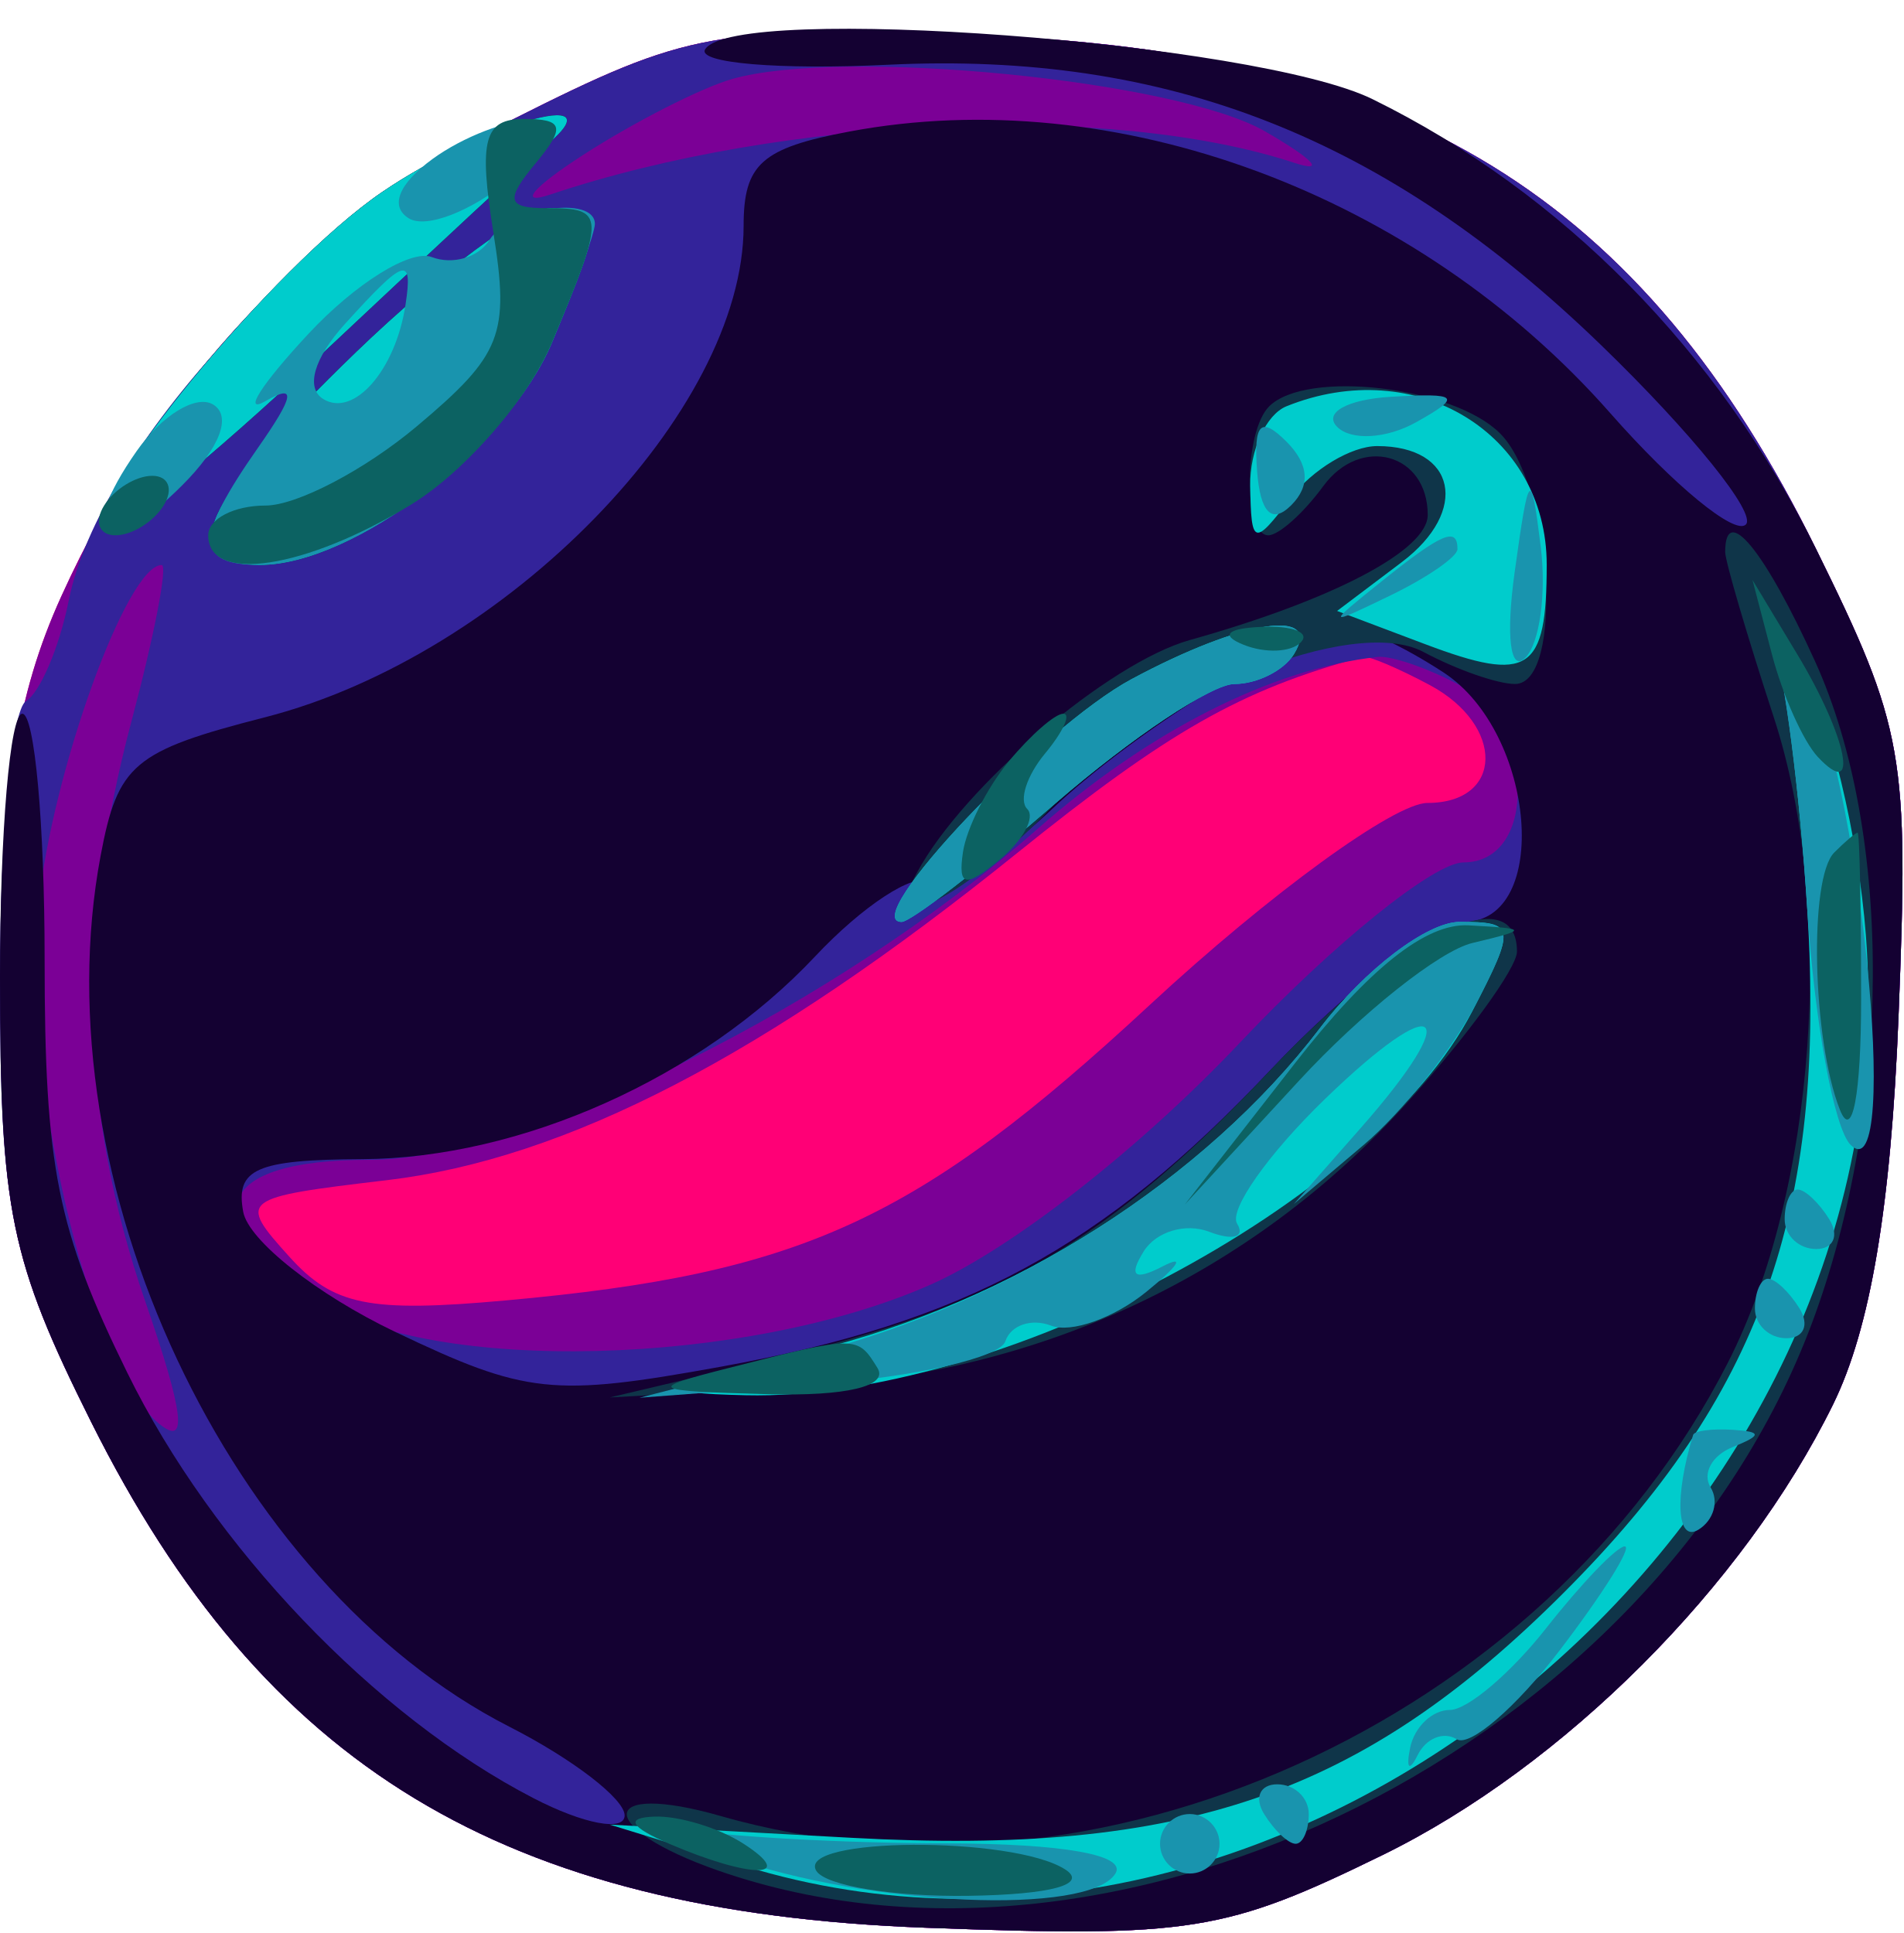
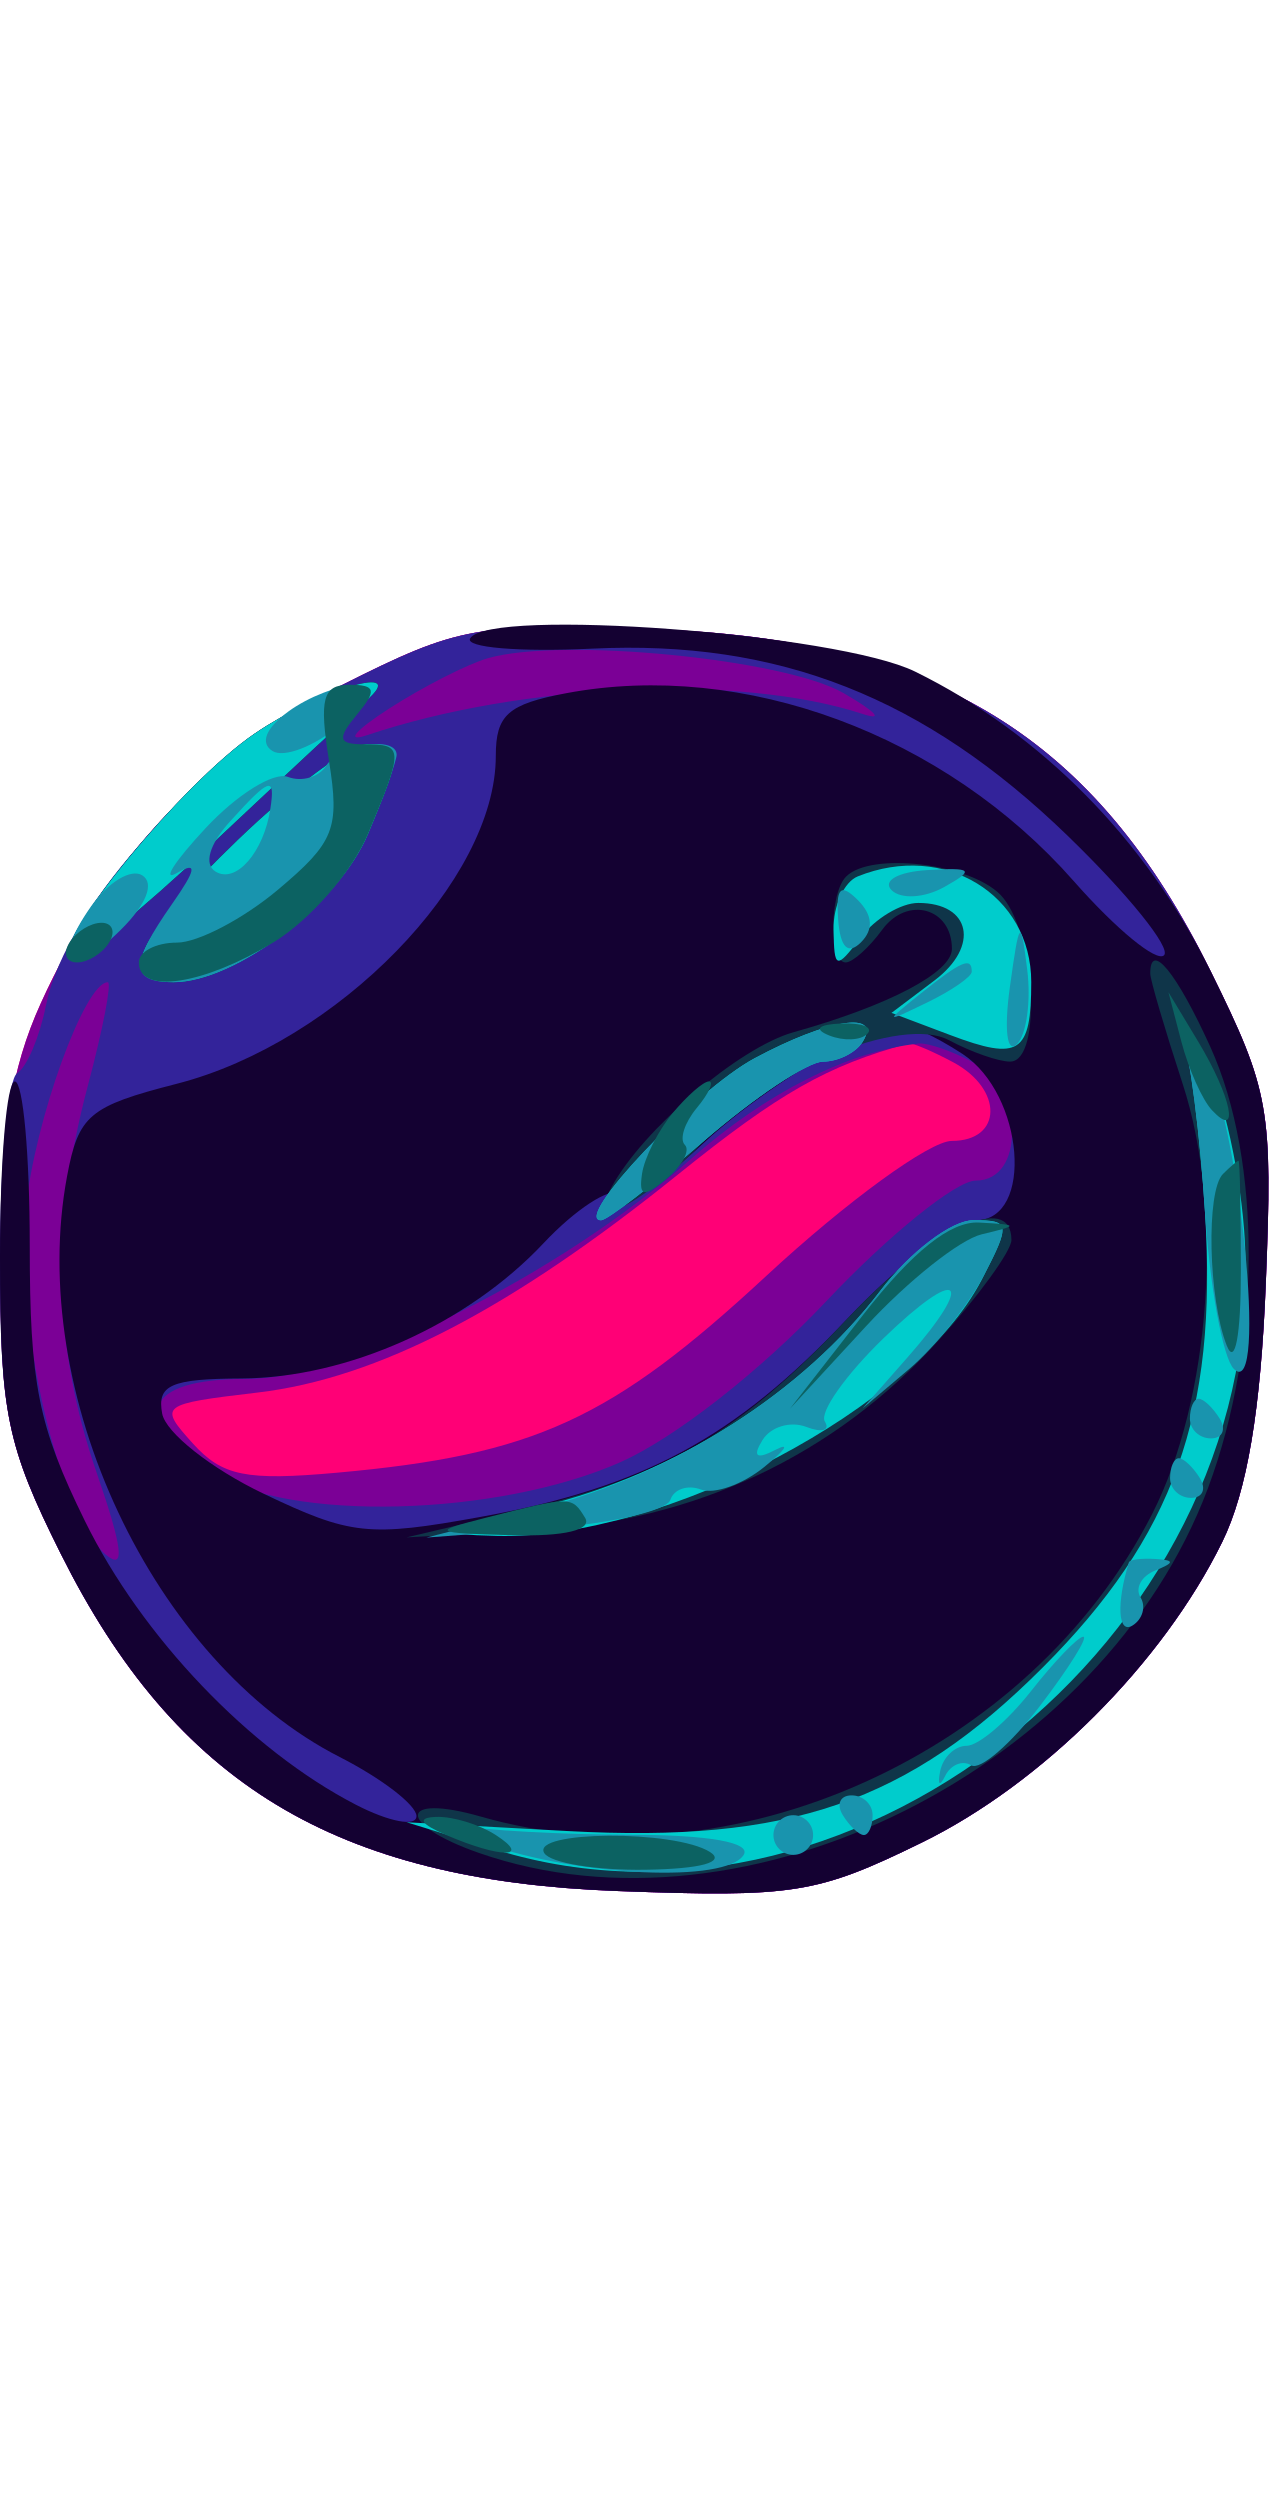
- <svg xmlns="http://www.w3.org/2000/svg" width="64" height="65" viewBox="0 0 64 65" fill="none">
+ <svg xmlns="http://www.w3.org/2000/svg" width="33" height="65" viewBox="0 0 64 65" fill="none">
  <path fill-rule="evenodd" clip-rule="evenodd" d="M17.255 4.008C10.45 7.433 5.336 12.834 2.059 20.057C0.548 23.388 0.038 26.65 0.022 33.09C0.003 40.701 0.35 42.381 3.068 47.821C8.863 59.418 16.917 64.297 31.129 64.823C40.031 65.153 41.191 64.968 46.481 62.378C52.567 59.398 58.62 53.343 61.627 47.225C62.883 44.67 63.575 40.569 63.828 34.173C64.178 25.366 64.023 24.489 61.057 18.465C55.238 6.644 47.201 1.698 33 1.199C24.011 0.882 23.164 1.034 17.255 4.008Z" fill="#FF0076" />
  <path fill-rule="evenodd" clip-rule="evenodd" d="M17.255 4.008C10.45 7.433 5.336 12.834 2.059 20.057C0.548 23.388 0.038 26.65 0.022 33.09C0.003 40.701 0.35 42.381 3.068 47.821C8.863 59.418 16.917 64.297 31.129 64.823C40.031 65.153 41.191 64.968 46.481 62.378C52.567 59.398 58.62 53.343 61.627 47.225C62.883 44.67 63.575 40.569 63.828 34.173C64.178 25.366 64.023 24.489 61.057 18.465C55.238 6.644 47.201 1.698 33 1.199C24.011 0.882 23.164 1.034 17.255 4.008ZM48.066 23.035C50.602 24.393 50.552 27 47.99 27C46.885 27 42.684 30.057 38.655 33.792C30.822 41.054 26.951 42.831 17 43.729C12.405 44.144 11.208 43.901 9.724 42.255C7.984 40.325 8.051 40.273 13.01 39.685C19.041 38.971 25.75 35.491 34.16 28.714C39.297 24.575 41.706 23.205 45.816 22.086C45.989 22.039 47.002 22.466 48.066 23.035Z" fill="#7B0096" />
  <path fill-rule="evenodd" clip-rule="evenodd" d="M17.186 4.042C10.305 7.506 3.336 15.068 2.313 20.183C1.999 21.755 1.35 23.284 0.871 23.58C0.392 23.876 0 28.07 0 32.899C0 40.699 0.343 42.367 3.068 47.821C8.863 59.418 16.917 64.297 31.129 64.823C40.031 65.153 41.191 64.968 46.481 62.378C52.567 59.398 58.62 53.343 61.627 47.225C62.883 44.67 63.575 40.569 63.828 34.173C64.178 25.366 64.023 24.489 61.057 18.465C55.238 6.644 47.201 1.698 33 1.199C23.992 0.882 23.173 1.029 17.186 4.042ZM42.525 4.414C44.161 5.356 44.6 5.832 43.5 5.471C37.309 3.439 26.35 3.909 18.498 6.543C17.399 6.911 17.899 6.31 19.609 5.207C21.319 4.104 23.569 2.956 24.609 2.658C28.311 1.594 39.54 2.695 42.525 4.414ZM4.421 24.25C2.548 31.287 2.691 37.417 4.877 43.743C6.2 47.575 6.323 48.683 5.334 47.862C2.985 45.913 0.71 36.099 1.294 30.437C1.759 25.938 4.27 19 5.435 19C5.646 19 5.19 21.362 4.421 24.25ZM49.066 23.035C51.602 24.393 51.708 29 49.203 29C48.214 29 44.829 31.73 41.681 35.066C38.327 38.619 34.018 41.989 31.277 43.202C25.069 45.948 14.511 46.217 10.708 43.727C6.482 40.96 7.19 39 12.417 39C17.691 39 28.091 33.85 34.875 27.879C38.627 24.576 42.764 22.483 46.316 22.09C46.764 22.041 48.002 22.466 49.066 23.035Z" fill="#33239A" />
  <path fill-rule="evenodd" clip-rule="evenodd" d="M23.708 1.657C23.42 2.121 26.188 2.355 29.86 2.177C39.253 1.723 46.619 4.622 53.838 11.614C56.878 14.558 59.064 17.269 58.695 17.638C58.326 18.007 56.276 16.323 54.139 13.895C47.633 6.504 37.49 2.747 28.562 4.422C25.605 4.977 25 5.516 25 7.595C25 13.847 17.02 22.041 8.908 24.12C4.486 25.253 3.96 25.697 3.382 28.778C1.336 39.686 7.705 53.258 17.126 58.064C19.257 59.151 21 60.493 21 61.046C21 61.599 19.623 61.339 17.94 60.469C12.592 57.704 7.148 52.001 4.28 46.161C1.922 41.36 1.5 39.247 1.5 32.251C1.5 27.714 1.163 24.002 0.75 24.001C0.337 24.001 0 27.978 0 32.84C0 40.706 0.338 42.358 3.068 47.821C8.863 59.418 16.917 64.297 31.129 64.823C40.031 65.153 41.191 64.968 46.481 62.378C52.567 59.398 58.62 53.343 61.627 47.225C62.883 44.67 63.575 40.569 63.828 34.173C64.178 25.366 64.023 24.489 61.057 18.465C57.782 11.813 52.516 6.469 46.145 3.335C42.234 1.411 24.678 0.098 23.708 1.657ZM12.852 6.455C9.196 8.939 2.62 16.953 3.509 17.842C3.774 18.108 7.031 15.467 10.746 11.973C14.461 8.48 17.927 5.257 18.45 4.811C20.724 2.87 16.15 4.213 12.852 6.455ZM11.997 11.816C6.774 16.85 5.801 19.003 8.75 18.996C11.899 18.99 17.09 15.028 18.56 11.51C20.351 7.225 20.348 7 18.497 7C17.67 7 14.745 9.167 11.997 11.816ZM48.535 22.615C51.643 24.652 52.152 31 49.207 31C48.22 31 45.301 33.238 42.72 35.973C37.066 41.964 32.42 44.473 24.234 45.958C18.584 46.982 17.682 46.886 13.288 44.787C10.655 43.529 8.355 41.712 8.177 40.75C7.91 39.306 8.609 38.996 12.177 38.978C17.518 38.951 23.571 36.241 27.403 32.162C29 30.462 30.726 29.331 31.239 29.648C31.753 29.965 33.596 28.88 35.336 27.237C38.216 24.517 43.321 21.371 45.285 21.106C45.717 21.048 47.18 21.727 48.535 22.615Z" fill="#140132" />
  <path fill-rule="evenodd" clip-rule="evenodd" d="M12.852 6.455C9.196 8.939 2.62 16.953 3.509 17.842C3.774 18.108 7.031 15.467 10.746 11.973C14.461 8.48 17.927 5.257 18.45 4.811C20.724 2.87 16.15 4.213 12.852 6.455ZM11.997 11.816C6.774 16.85 5.801 19.003 8.75 18.996C11.899 18.99 17.09 15.028 18.56 11.51C20.351 7.225 20.348 7 18.497 7C17.67 7 14.745 9.167 11.997 11.816ZM42.667 13.667C41.815 14.518 41.793 18 42.64 18C42.992 18 43.823 17.256 44.488 16.347C45.749 14.623 48 15.243 48 17.315C48 18.5 44.83 20.168 40 21.523C37.271 22.289 32.407 26.431 30.838 29.326C29.987 30.896 30.106 31.014 31.685 30.168C32.696 29.628 34.417 28.194 35.511 26.983C38.743 23.404 45.473 20.647 47.86 21.925C48.965 22.516 50.348 23 50.934 23C52.589 23 52.189 16.332 50.429 14.571C48.852 12.994 43.914 12.419 42.667 13.667ZM58 18.562C58 18.871 58.735 21.37 59.633 24.116C61.729 30.526 61.056 40.01 58.091 45.821C51.921 57.915 36.877 64.693 24.243 61.07C20.074 59.874 19.993 61.453 24.149 62.902C37.682 67.62 55.624 58.639 60.914 44.501C63.605 37.308 63.652 28.034 61.027 22.25C59.326 18.503 58 16.887 58 18.562ZM42.73 35.962C37.262 41.756 33.566 43.905 26 45.692L20.5 46.991L27.019 46.629C35.015 46.185 42.093 42.853 47.313 37.075C49.341 34.83 51 32.546 51 31.997C51 29.516 47.008 31.43 42.73 35.962Z" fill="#0F3549" />
  <path fill-rule="evenodd" clip-rule="evenodd" d="M12.852 6.455C9.196 8.939 2.62 16.953 3.509 17.842C3.774 18.108 7.031 15.467 10.746 11.973C14.461 8.48 17.927 5.257 18.45 4.811C20.724 2.87 16.15 4.213 12.852 6.455ZM11.997 11.816C6.774 16.85 5.801 19.003 8.75 18.996C11.899 18.99 17.09 15.028 18.56 11.51C20.351 7.225 20.348 7 18.497 7C17.67 7 14.745 9.167 11.997 11.816ZM43.25 13.662C42.563 13.94 42.014 15.142 42.032 16.333C42.061 18.347 42.157 18.377 43.392 16.75C44.123 15.787 45.432 15 46.301 15C48.957 15 49.414 17.179 47.12 18.909L44.953 20.544L47.919 21.663C51.403 22.978 52 22.587 52 18.988C52 14.579 47.607 11.904 43.25 13.662ZM59.596 21.5C59.994 22.6 60.52 26.728 60.765 30.674C61.393 40.773 59.18 46.951 52.565 53.565C45.775 60.355 39.803 62.409 28.627 61.799L20.5 61.355L25 62.741C43.545 68.452 64.264 51.263 62.73 31.438C62.472 28.103 61.498 24.053 60.567 22.438C59.635 20.822 59.198 20.4 59.596 21.5ZM38.047 22.835C35.029 24.454 28.826 31 30.311 31C30.623 31 32.958 29.2 35.5 27C38.042 24.8 40.743 23 41.502 23C42.261 23 43.16 22.55 43.5 22C44.477 20.419 41.782 20.832 38.047 22.835ZM44.378 34.571C40.474 39.689 34 43.806 27.304 45.428C22.186 46.667 21.922 46.843 25.068 46.917C33.533 47.114 46.171 40.438 49.493 34.014C50.972 31.153 50.951 31 49.077 31C47.987 31 45.88 32.601 44.378 34.571Z" fill="#00CCCC" />
  <path fill-rule="evenodd" clip-rule="evenodd" d="M14.54 5.347C13.399 6.181 13.096 6.941 13.744 7.342C14.32 7.698 15.851 7.107 17.146 6.028C18.888 4.576 19.095 4.058 17.941 4.033C17.084 4.015 15.553 4.606 14.54 5.347ZM16.458 8.068C16.095 8.656 15.22 8.915 14.514 8.644C13.807 8.373 11.94 9.537 10.365 11.23C8.789 12.924 8.14 13.94 8.923 13.489C9.969 12.886 9.903 13.301 8.673 15.057C6.545 18.094 6.563 19.001 8.75 18.996C11.899 18.99 17.09 15.028 18.56 11.51C19.352 9.615 20 7.825 20 7.532C20 6.552 17.126 6.987 16.458 8.068ZM13.633 10.25C13.301 12.443 11.894 14.053 10.866 13.417C10.267 13.047 10.555 12.044 11.59 10.901C13.613 8.665 13.887 8.578 13.633 10.25ZM4.591 15.173C2.515 18.137 3.543 18.901 6.129 16.316C7.396 15.049 7.8 13.995 7.169 13.605C6.601 13.254 5.441 13.959 4.591 15.173ZM44.955 14.354C45.426 14.825 46.616 14.755 47.614 14.196C49.167 13.327 49.048 13.207 46.761 13.343C45.293 13.43 44.484 13.882 44.955 14.354ZM42.263 15.839C42.369 17.247 42.761 17.639 43.412 16.988C44.063 16.337 44.008 15.608 43.251 14.851C42.385 13.985 42.142 14.229 42.263 15.839ZM50.921 19.249C50.623 21.399 50.776 22.624 51.279 22.121C51.762 21.638 51.995 19.951 51.798 18.372C51.468 15.728 51.399 15.798 50.921 19.249ZM46.441 19.555C44.577 21.049 44.589 21.067 46.75 20.02C47.987 19.42 49 18.72 49 18.465C49 17.7 48.481 17.921 46.441 19.555ZM59.59 21.5C59.984 22.6 60.509 26.65 60.755 30.5C61.001 34.35 61.66 37.95 62.219 38.5C63.96 40.212 62.489 25.779 60.586 22.475C59.644 20.839 59.195 20.4 59.59 21.5ZM38.047 22.835C35.029 24.454 28.826 31 30.311 31C30.623 31 32.958 29.2 35.5 27C38.042 24.8 40.743 23 41.502 23C42.261 23 43.16 22.55 43.5 22C44.477 20.419 41.782 20.832 38.047 22.835ZM44.378 34.571C40.513 39.638 34.049 43.78 27.304 45.512L21.5 47.001L27.484 46.549C30.775 46.3 33.617 45.65 33.799 45.104C33.98 44.559 34.676 44.322 35.343 44.578C36.011 44.834 37.444 44.326 38.529 43.448C39.613 42.57 39.868 42.18 39.095 42.58C38.14 43.076 37.933 42.918 38.447 42.086C38.862 41.414 39.855 41.114 40.653 41.42C41.451 41.727 41.873 41.604 41.591 41.147C41.309 40.69 42.635 38.807 44.539 36.962C48.388 33.231 49.266 33.932 45.75 37.928L43.5 40.486L45.852 38.495C47.146 37.4 48.845 35.266 49.628 33.752C50.949 31.198 50.909 31 49.077 31C47.987 31 45.88 32.601 44.378 34.571ZM60 41C60 41.55 60.477 42 61.059 42C61.641 42 61.84 41.55 61.5 41C61.16 40.45 60.684 40 60.441 40C60.198 40 60 40.45 60 41ZM59 44C59 44.55 59.477 45 60.059 45C60.641 45 60.84 44.55 60.5 44C60.16 43.45 59.684 43 59.441 43C59.198 43 59 43.45 59 44ZM56.923 48.25C56.285 50.336 56.373 51.888 57.104 51.436C57.615 51.12 57.797 50.481 57.51 50.016C57.223 49.551 57.553 48.943 58.244 48.664C59.242 48.262 59.243 48.142 58.25 48.079C57.563 48.036 56.966 48.112 56.923 48.25ZM51.982 54.75C50.792 56.263 49.335 57.5 48.743 57.5C48.151 57.5 47.55 58.074 47.408 58.775C47.266 59.476 47.38 59.586 47.66 59.019C47.941 58.452 48.532 58.211 48.974 58.484C49.416 58.757 50.975 57.41 52.44 55.49C53.904 53.571 54.887 52 54.623 52C54.36 52 53.172 53.237 51.982 54.75ZM42.5 61C42.84 61.55 43.316 62 43.559 62C43.802 62 44 61.55 44 61C44 60.45 43.523 60 42.941 60C42.359 60 42.16 60.45 42.5 61ZM24.5 62.44C29.224 64.101 36.623 64.42 37.5 63C37.887 62.374 35.757 61.995 31.809 61.986C28.339 61.979 24.375 61.761 23 61.503C21.625 61.245 22.3 61.667 24.5 62.44ZM39 62C39 62.55 39.45 63 40 63C40.55 63 41 62.55 41 62C41 61.45 40.55 61 40 61C39.45 61 39 61.45 39 62Z" fill="#1994AE" />
  <path fill-rule="evenodd" clip-rule="evenodd" d="M16.588 7.827C17.136 11.253 16.867 11.934 14.023 14.327C12.276 15.797 9.981 17 8.923 17C7.865 17 7 17.45 7 18C7 19.629 10.262 19.138 13.81 16.974C15.631 15.864 17.768 13.406 18.56 11.51C20.365 7.192 20.357 7 18.378 7C17.049 7 16.98 6.729 18 5.5C19.02 4.271 18.95 4 17.611 4C16.276 4 16.089 4.703 16.588 7.827ZM3.5 17C3.16 17.55 3.332 18 3.882 18C4.432 18 5.16 17.55 5.5 17C5.84 16.45 5.668 16 5.118 16C4.568 16 3.84 16.45 3.5 17ZM59.571 22C59.93 23.375 60.624 24.928 61.112 25.45C62.54 26.977 62.102 24.786 60.423 22L58.917 19.5L59.571 22ZM41.813 21.683C42.534 21.972 43.397 21.936 43.729 21.604C44.061 21.272 43.471 21.036 42.417 21.079C41.252 21.127 41.015 21.364 41.813 21.683ZM33.916 25.601C33.186 26.481 32.492 27.856 32.374 28.657C32.204 29.815 32.455 29.867 33.604 28.913C34.399 28.254 34.816 27.483 34.533 27.2C34.249 26.916 34.519 26.08 35.131 25.342C35.744 24.604 36.02 24 35.745 24C35.47 24 34.647 24.72 33.916 25.601ZM61.667 28.667C60.809 29.524 60.928 34.962 61.856 37.315C62.275 38.377 62.571 36.823 62.571 33.565C62.571 30.504 62.518 28 62.452 28C62.387 28 62.033 28.3 61.667 28.667ZM43.539 35.75L39.837 40.5L43.669 36.344C45.776 34.058 48.4 31.973 49.5 31.71C51.395 31.257 51.388 31.226 49.37 31.116C47.94 31.038 46.026 32.56 43.539 35.75ZM24.5 46C21.702 46.712 21.791 46.771 25.809 46.882C28.453 46.954 29.879 46.614 29.5 46C28.822 44.902 28.813 44.902 24.5 46ZM22.5 62C25.249 63.181 26.828 63.181 25 62C24.175 61.467 22.825 61.055 22 61.086C21.011 61.122 21.181 61.433 22.5 62ZM27.444 62.91C27.753 63.41 30.053 63.788 32.555 63.75C35.353 63.708 36.602 63.364 35.801 62.856C34.025 61.729 26.744 61.776 27.444 62.91Z" fill="#0C6262" />
</svg>
